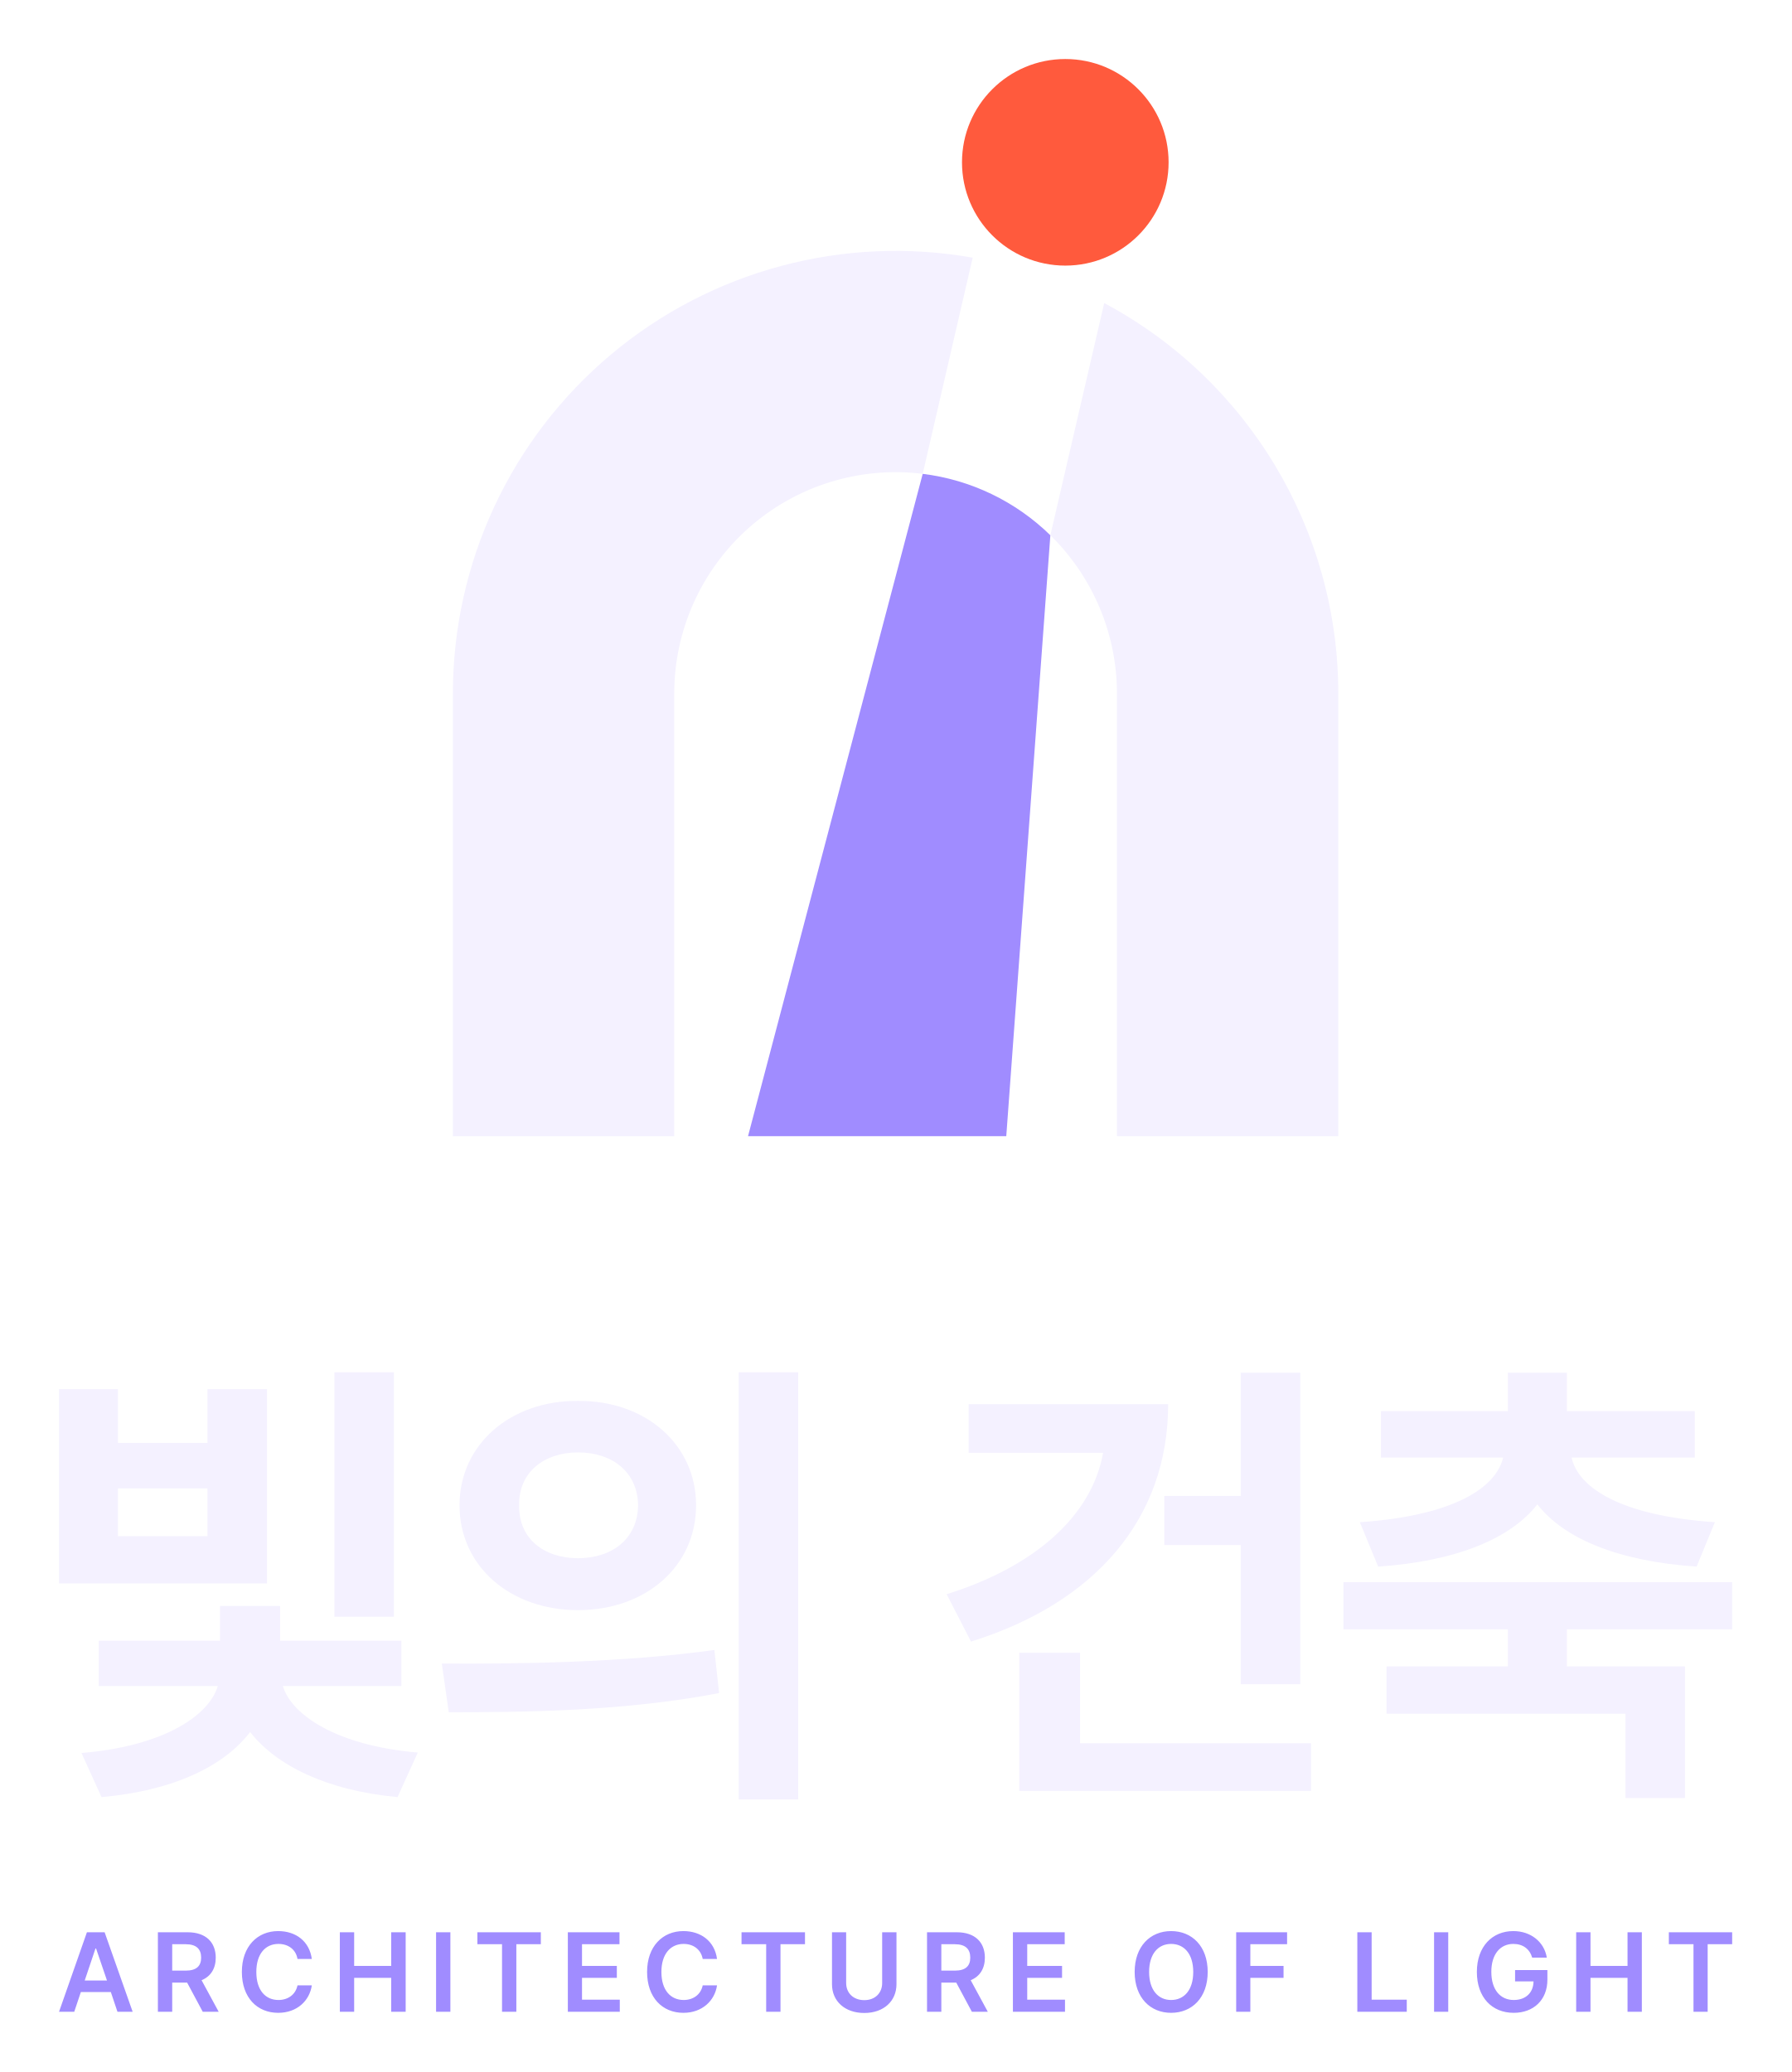
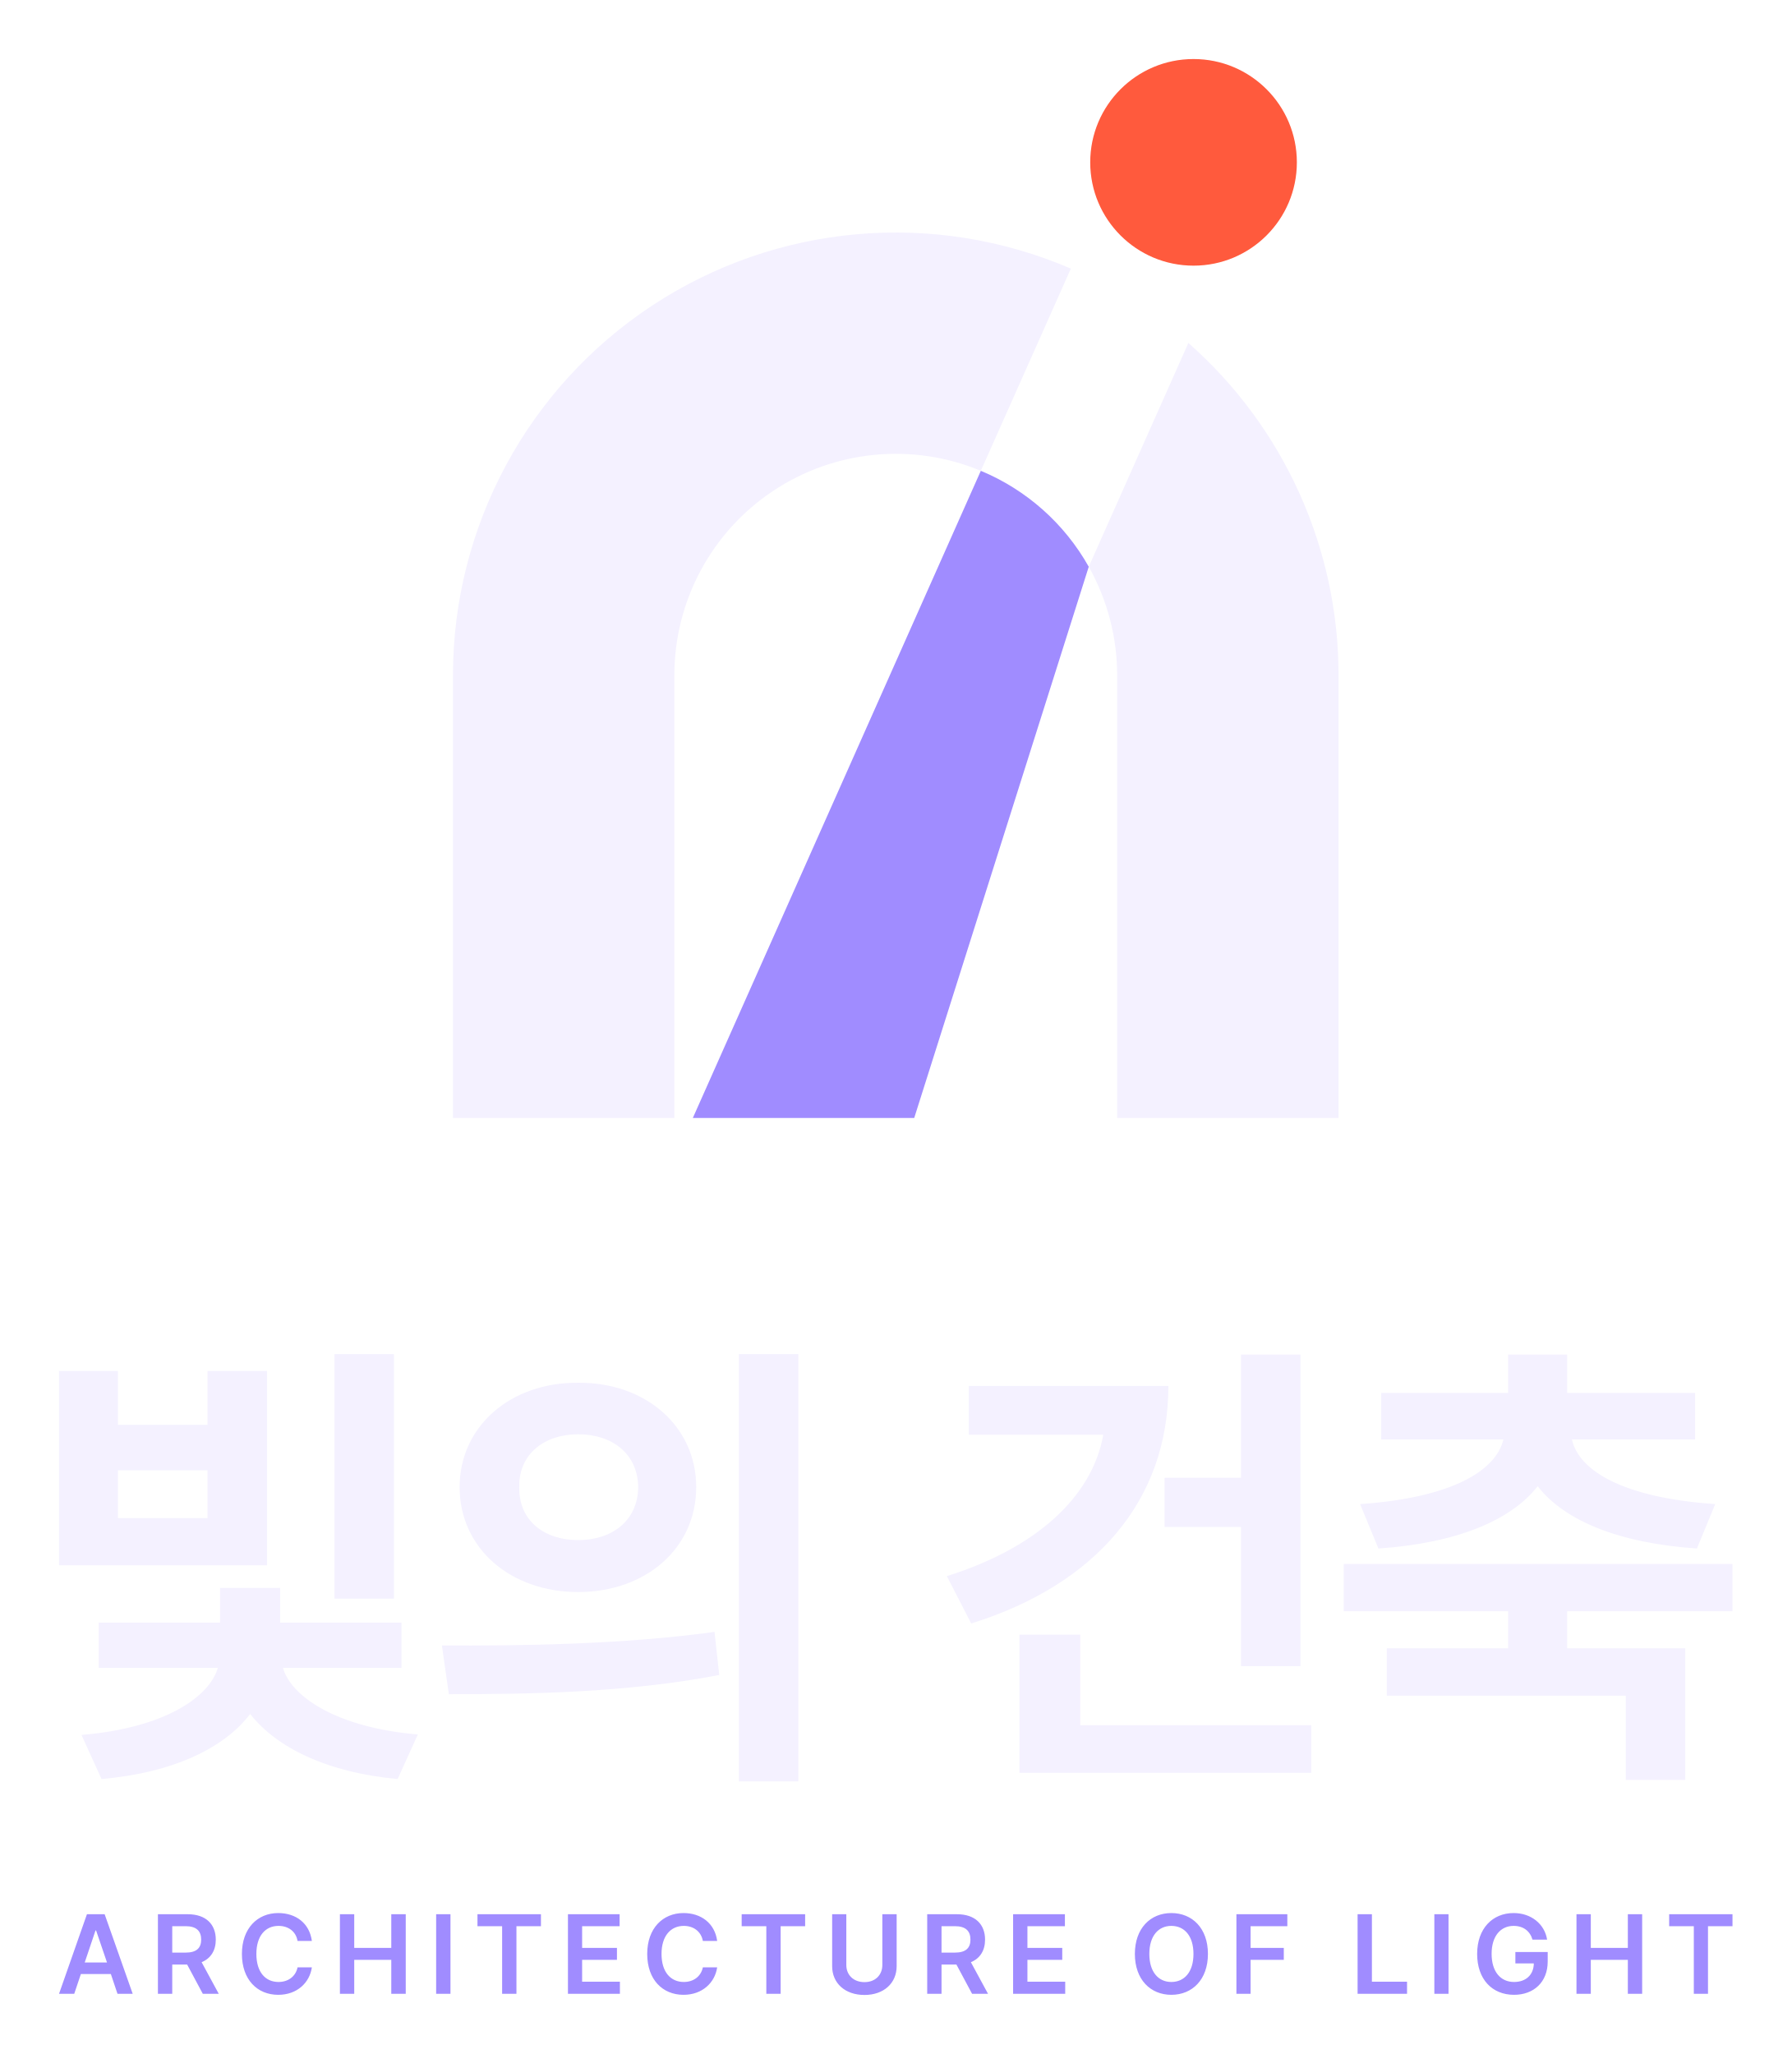
- <svg xmlns="http://www.w3.org/2000/svg" viewBox="-20.69 -2 121.39 140.42" role="img" aria-label="빛의 건축 Architecture of Light">
+ <svg xmlns="http://www.w3.org/2000/svg" viewBox="-20.69 -0.75 121.39 139.17" role="img" aria-label="빛의 건축 Architecture of Light">
  <g transform="scale(1.25)">
-     <path fill="#A08CFF" d="M33.47 24.09A12 12 0 0 1 40.39 27.42L38 60H24Z" />
-     <path fill="#F4F1FF" d="M8 60V36A24 24 0 0 1 36.18 12.37L33.47 24.09A12 12 0 0 0 20 36V60ZM43.31 14.83A24 24 0 0 1 56 36V60H44V36A12 12 0 0 0 40.39 27.42Z" />
-     <circle fill="#FF5A3D" cx="41.2" cy="7.2" r="5.6" />
+     <path fill="#A08CFF" d="M36.61 24.92A12 12 0 0 1 42.46 30.12L33 60H21Z" />
+     <path fill="#F4F1FF" d="M8 60V36A24 24 0 0 1 41.49 13.96L36.61 24.92A12 12 0 0 0 20 36V60ZM47.86 17.99A24 24 0 0 1 56 36V60H44V36A12 12 0 0 0 42.46 30.12Z" />
+     <circle fill="#FF5A3D" cx="48.14" cy="8.2" r="5.6" />
  </g>
  <path fill="#F4F1FF" d="M6 91L1.97 91L1.97 107.57L6 107.57ZM6.51 109.19L-1.71 109.19L-1.71 106.84L-5.78 106.84L-5.78 109.19L-14 109.19L-14 112.26L-5.93 112.26C-6.51 114.23 -9.54 116.34 -15.17 116.8L-13.81 119.79C-8.93 119.36 -5.49 117.68 -3.74 115.38C-1.98 117.63 1.41 119.34 6.25 119.79L7.62 116.77C2.06 116.3 -0.97 114.17 -1.52 112.26L6.51 112.26ZM-12.7 92.14L-16.69 92.14L-16.69 105.31L-2.6 105.31L-2.6 92.14L-6.63 92.14L-6.63 95.79L-12.7 95.79ZM-12.7 102.11L-12.7 98.87L-6.63 98.87L-6.63 102.11ZM18.48 92.94C13.91 92.9 10.45 95.89 10.45 100.01C10.45 104.17 13.91 107.12 18.48 107.12C23.05 107.12 26.48 104.17 26.48 100.01C26.48 95.89 23.05 92.9 18.48 92.94ZM18.48 96.43C20.8 96.43 22.52 97.76 22.55 100.01C22.52 102.3 20.77 103.6 18.48 103.6C16.2 103.6 14.45 102.3 14.49 100.01C14.45 97.76 16.2 96.43 18.48 96.43ZM33.4 91L29.37 91L29.37 119.95L33.4 119.95ZM9.25 110.74L9.72 114.04C14.77 114.04 21.63 113.98 28.04 112.74L27.72 109.82C21.53 110.68 14.39 110.77 9.25 110.74ZM67.42 91.03L63.39 91.03L63.39 99.38L58.21 99.38L58.21 102.71L63.39 102.71L63.39 112.14L67.42 112.14ZM58.47 93.16L44.95 93.16L44.95 96.46L54.06 96.46C53.3 100.73 49.44 104.17 43.46 106.04L45.11 109.25C53.55 106.62 58.47 100.9 58.47 93.16ZM68.15 116.14L52.5 116.14L52.5 110.01L48.38 110.01L48.38 119.37L68.15 119.37ZM96.69 105.22L70.35 105.22L70.35 108.42L81.49 108.42L81.49 110.93L73.27 110.93L73.27 114.14L89.46 114.14L89.46 119.85L93.49 119.85L93.49 110.93L85.49 110.93L85.49 108.42L96.69 108.42ZM85.49 91.03L81.49 91.03L81.49 93.63L72.89 93.63L72.89 96.78L81.17 96.78C80.68 98.86 77.75 100.73 71.46 101.16L72.7 104.17C77.98 103.81 81.67 102.28 83.49 99.95C85.3 102.28 88.98 103.81 94.28 104.17L95.52 101.16C89.2 100.73 86.27 98.86 85.81 96.78L94.16 96.78L94.16 93.63L85.49 93.63Z" />
  <path fill="#A08CFF" d="M-15.66 134.34L-15.21 133L-13.18 133L-12.73 134.34L-11.7 134.34L-13.6 128.95L-14.8 128.95L-16.69 134.34ZM-14.95 132.22L-14.22 130.05L-14.18 130.05L-13.44 132.22ZM-9.99 134.34L-9.02 134.34L-9.02 132.36L-8.01 132.36L-6.95 134.34L-5.87 134.34L-7.03 132.2C-6.4 131.94 -6.07 131.4 -6.07 130.67C-6.07 129.64 -6.73 128.95 -7.97 128.95L-9.99 128.95ZM-9.02 131.55L-9.02 129.76L-8.11 129.76C-7.38 129.76 -7.06 130.09 -7.06 130.67C-7.06 131.24 -7.38 131.55 -8.11 131.55ZM-0.53 130.76L0.44 130.76C0.28 129.56 -0.64 128.87 -1.84 128.87C-3.24 128.87 -4.3 129.9 -4.3 131.64C-4.3 133.38 -3.26 134.41 -1.84 134.41C-0.55 134.41 0.29 133.58 0.44 132.55L-0.53 132.55C-0.66 133.18 -1.18 133.54 -1.82 133.54C-2.7 133.54 -3.32 132.88 -3.32 131.64C-3.32 130.42 -2.71 129.74 -1.82 129.74C-1.16 129.74 -0.64 130.11 -0.53 130.76ZM2.34 134.34L3.31 134.34L3.31 132.04L5.82 132.04L5.82 134.34L6.8 134.34L6.8 128.95L5.82 128.95L5.82 131.23L3.31 131.23L3.31 128.95L2.34 128.95ZM9.83 128.95L8.86 128.95L8.86 134.34L9.83 134.34ZM11.66 129.76L13.33 129.76L13.33 134.34L14.3 134.34L14.3 129.76L15.96 129.76L15.96 128.95L11.66 128.95ZM17.79 134.34L21.31 134.34L21.31 133.52L18.75 133.52L18.75 132.04L21.11 132.04L21.11 131.23L18.75 131.23L18.75 129.76L21.29 129.76L21.29 128.95L17.79 128.95ZM26.93 130.76L27.9 130.76C27.74 129.56 26.81 128.87 25.62 128.87C24.22 128.87 23.16 129.9 23.16 131.64C23.16 133.38 24.2 134.41 25.62 134.41C26.9 134.41 27.75 133.58 27.9 132.55L26.93 132.55C26.8 133.18 26.28 133.54 25.64 133.54C24.76 133.54 24.13 132.88 24.13 131.64C24.13 130.42 24.75 129.74 25.64 129.74C26.29 129.74 26.81 130.11 26.93 130.76ZM29.56 129.76L31.23 129.76L31.23 134.34L32.2 134.34L32.2 129.76L33.86 129.76L33.86 128.95L29.56 128.95ZM39.09 128.95L39.09 132.39C39.09 133.06 38.62 133.55 37.88 133.55C37.13 133.55 36.65 133.06 36.65 132.39L36.65 128.95L35.69 128.95L35.69 132.47C35.69 133.62 36.56 134.42 37.88 134.42C39.19 134.42 40.06 133.62 40.06 132.47L40.06 128.95ZM42.13 134.34L43.1 134.34L43.1 132.36L44.11 132.36L45.17 134.34L46.25 134.34L45.09 132.2C45.72 131.94 46.05 131.4 46.05 130.67C46.05 129.64 45.39 128.95 44.15 128.95L42.13 128.95ZM43.1 131.55L43.1 129.76L44.01 129.76C44.74 129.76 45.06 130.09 45.06 130.67C45.06 131.24 44.74 131.55 44.01 131.55ZM47.95 134.34L51.48 134.34L51.48 133.52L48.92 133.52L48.92 132.04L51.28 132.04L51.28 131.23L48.92 131.23L48.92 129.76L51.46 129.76L51.46 128.95L47.95 128.95ZM61.15 131.64C61.15 129.9 60.09 128.87 58.67 128.87C57.26 128.87 56.2 129.9 56.2 131.64C56.2 133.38 57.26 134.41 58.67 134.41C60.09 134.41 61.15 133.38 61.15 131.64ZM60.17 131.64C60.17 132.87 59.55 133.54 58.67 133.54C57.8 133.54 57.18 132.87 57.18 131.64C57.18 130.41 57.8 129.74 58.67 129.74C59.55 129.74 60.17 130.41 60.17 131.64ZM63.08 134.34L64.04 134.34L64.04 132.04L66.29 132.04L66.29 131.23L64.04 131.23L64.04 129.76L66.53 129.76L66.53 128.95L63.08 128.95ZM71.29 134.34L74.64 134.34L74.64 133.52L72.26 133.52L72.26 128.95L71.29 128.95ZM77.45 128.95L76.49 128.95L76.49 134.34L77.45 134.34ZM83.14 130.67L84.13 130.67C83.96 129.61 83.05 128.87 81.86 128.87C80.44 128.87 79.39 129.91 79.39 131.64C79.39 133.35 80.4 134.41 81.89 134.41C83.22 134.41 84.17 133.55 84.17 132.16L84.17 131.51L81.98 131.51L81.98 132.28L83.23 132.28C83.22 133.05 82.7 133.54 81.89 133.54C80.99 133.54 80.37 132.86 80.37 131.63C80.37 130.42 80.99 129.74 81.86 129.74C82.52 129.74 82.97 130.09 83.14 130.67ZM86.12 134.34L87.09 134.34L87.09 132.04L89.6 132.04L89.6 134.34L90.57 134.34L90.57 128.95L89.6 128.95L89.6 131.23L87.09 131.23L87.09 128.95L86.12 128.95ZM92.4 129.76L94.07 129.76L94.07 134.34L95.03 134.34L95.03 129.76L96.69 129.76L96.69 128.95L92.4 128.95Z" />
</svg>
